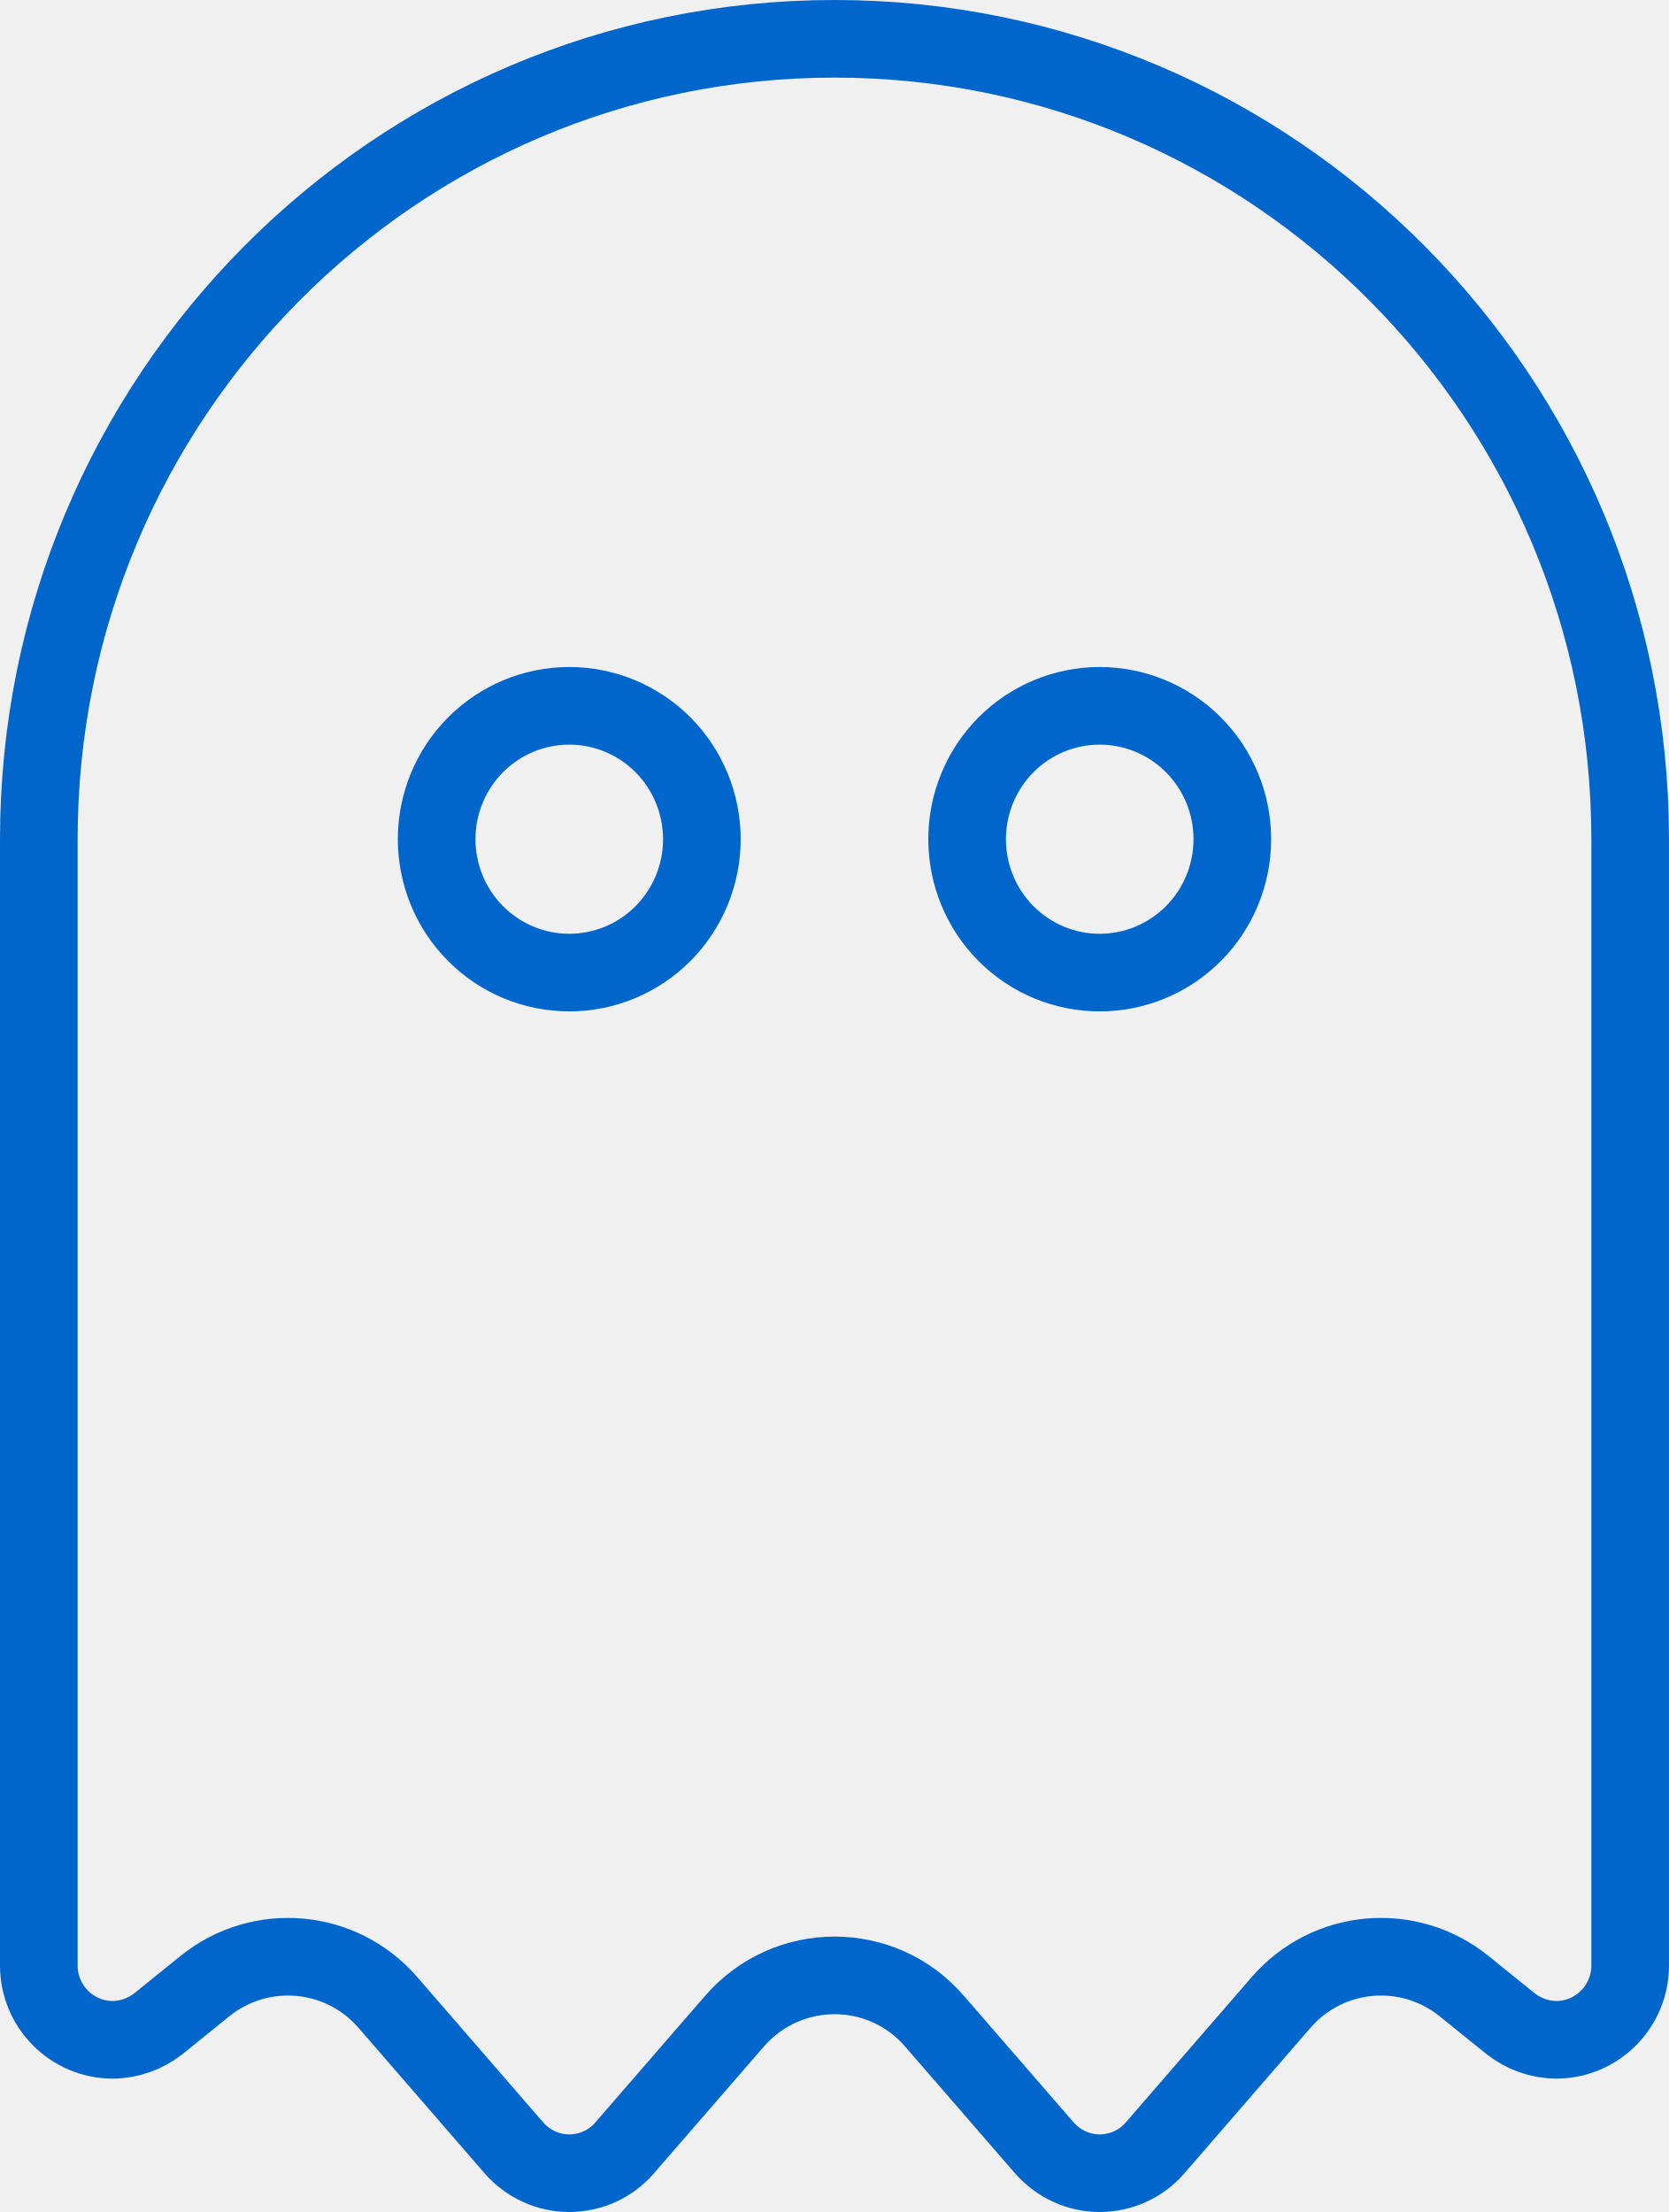
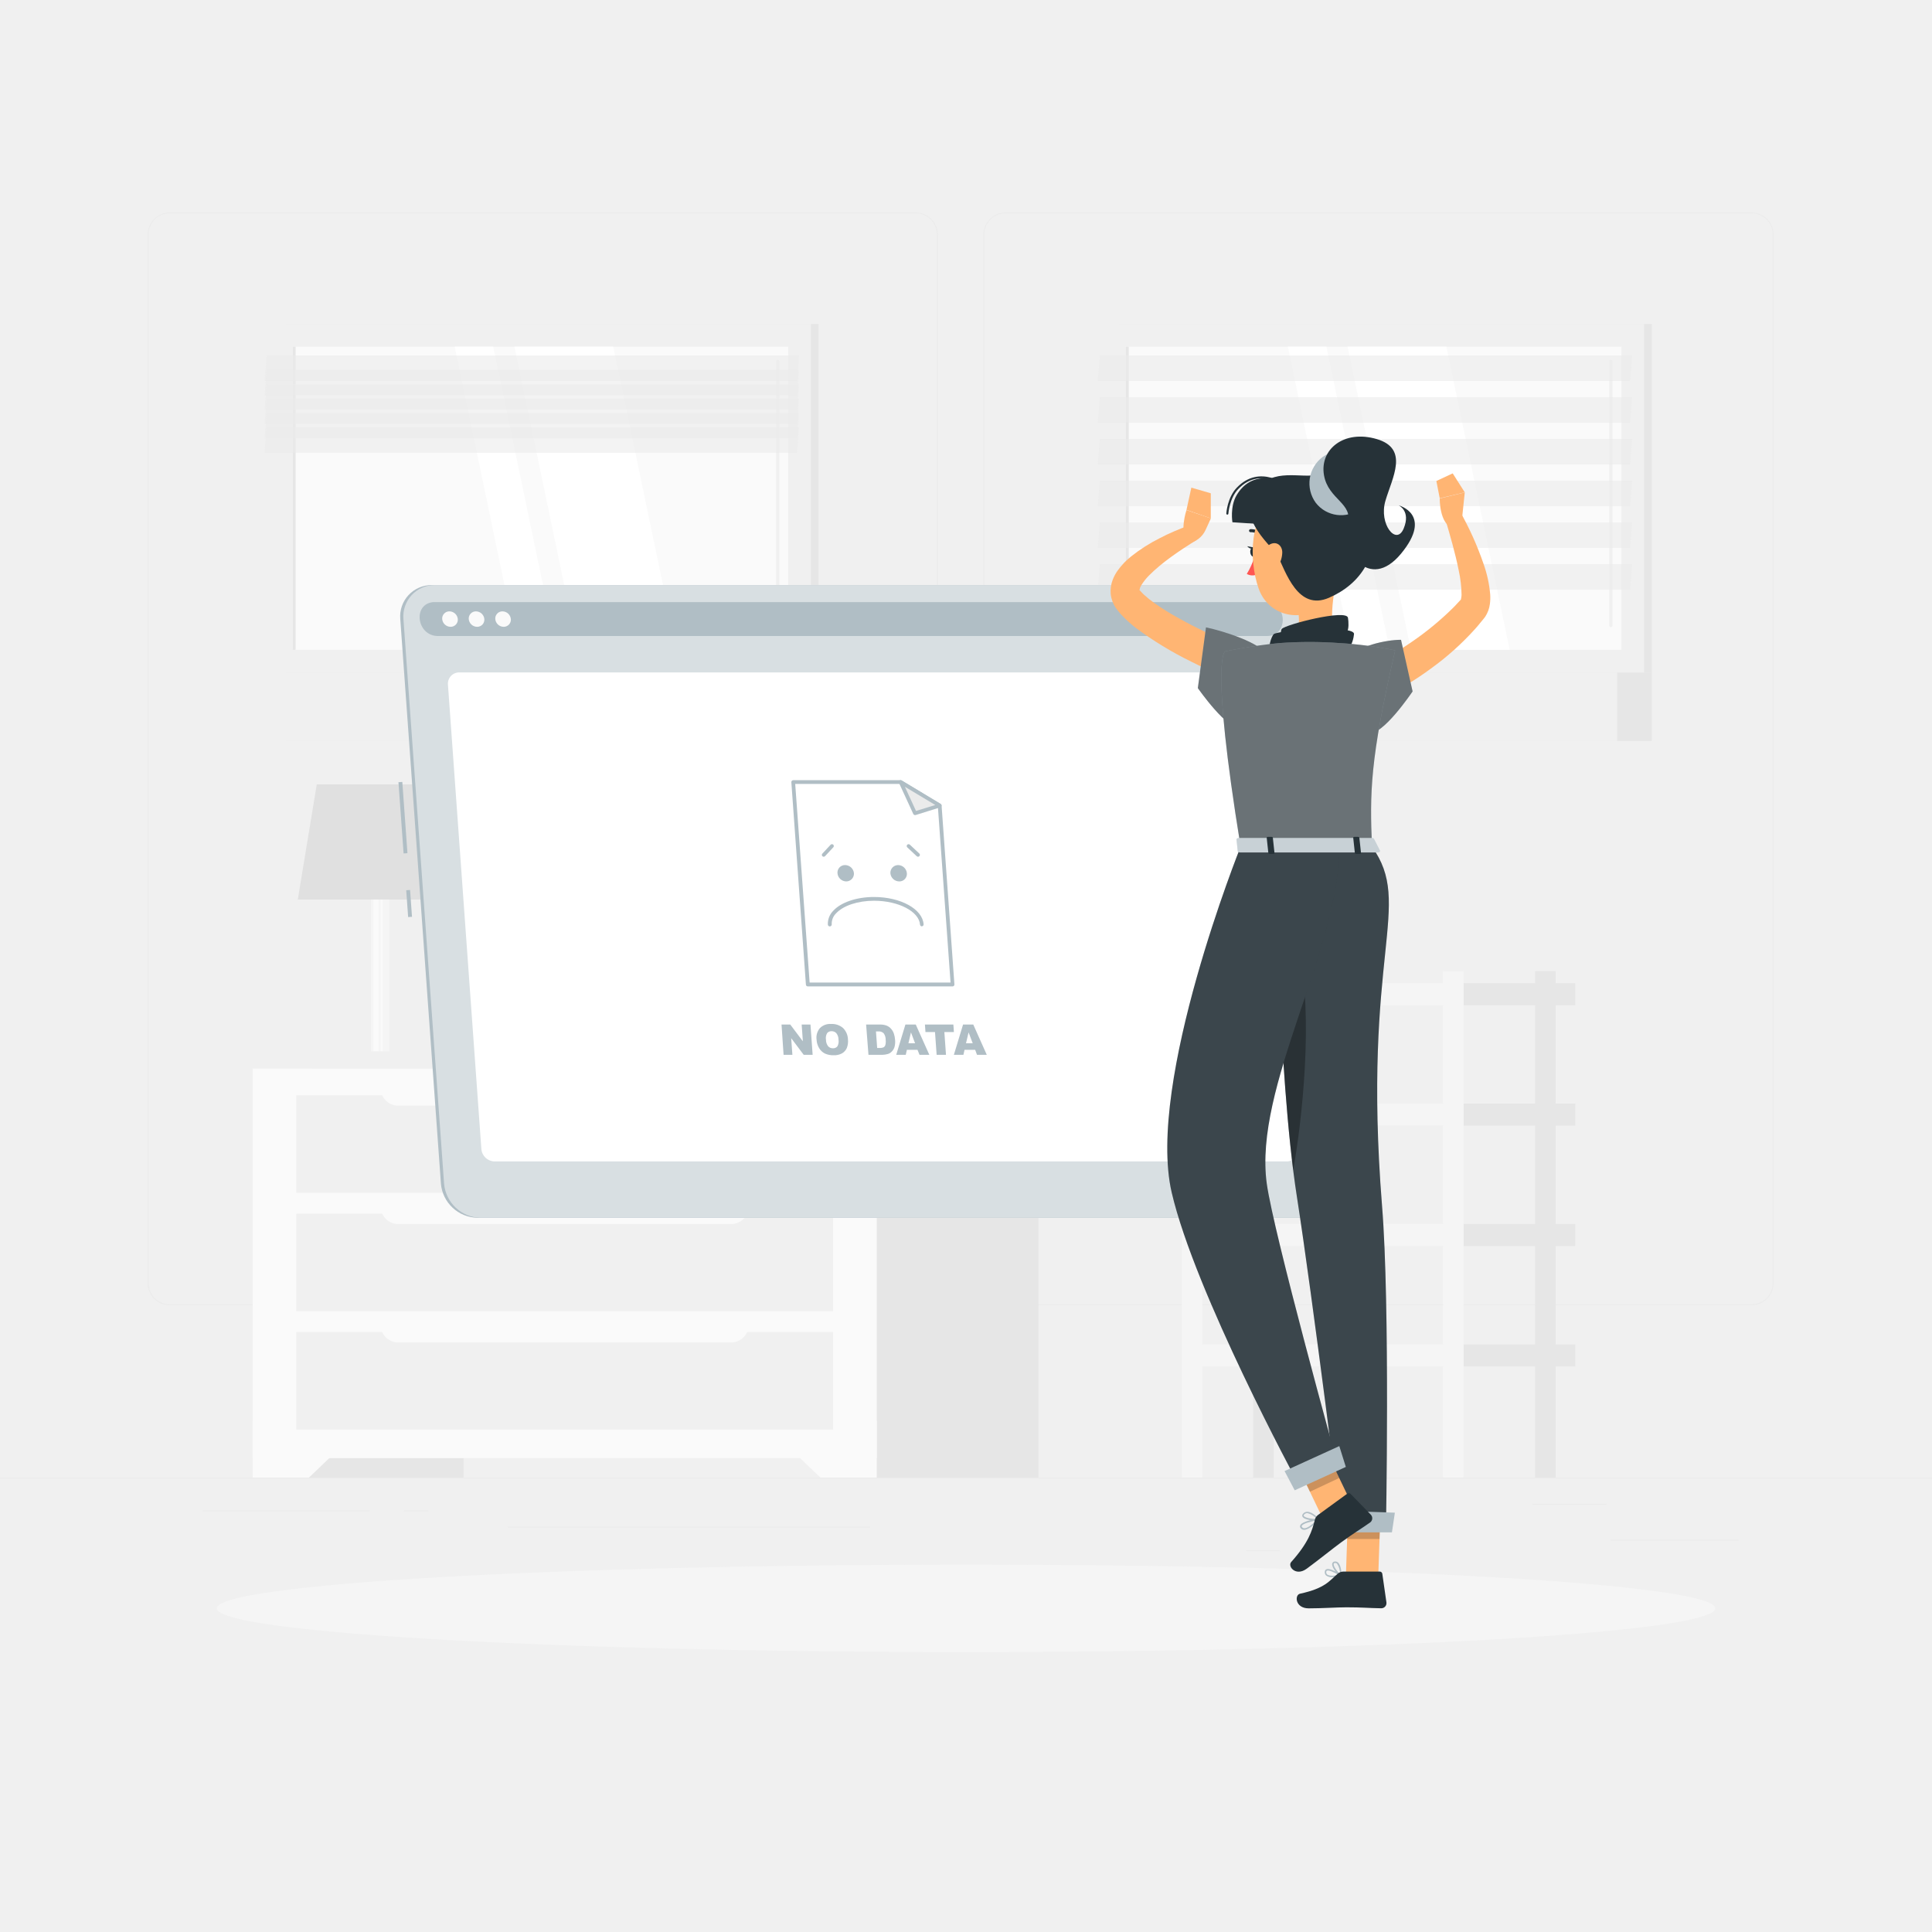
- <svg xmlns="http://www.w3.org/2000/svg" width="43" height="57" viewBox="0 0 43 57" fill="none">
-   <path d="M5.282 51.177L4.086 52.144C3.744 52.412 3.328 52.562 2.901 52.562C1.854 52.562 1 51.703 1 50.65V21.625C1 10.238 10.182 1 21.5 1C32.818 1 42 10.238 42 21.625V50.65C42 51.703 41.146 52.562 40.099 52.562C39.672 52.562 39.256 52.412 38.914 52.144L37.718 51.177C36.288 50.027 34.216 50.21 33.01 51.596L29.753 55.355C29.401 55.764 28.878 56 28.333 56C27.789 56 27.276 55.764 26.913 55.355L24.073 52.079C22.717 50.511 20.294 50.511 18.927 52.079L16.087 55.355C15.734 55.764 15.211 56 14.667 56C14.122 56 13.61 55.764 13.247 55.355L9.99 51.596C8.784 50.21 6.712 50.027 5.282 51.177ZM18.083 21.625C18.083 20.713 17.723 19.839 17.083 19.194C16.442 18.55 15.573 18.188 14.667 18.188C13.761 18.188 12.892 18.55 12.251 19.194C11.61 19.839 11.25 20.713 11.25 21.625C11.25 22.537 11.61 23.411 12.251 24.056C12.892 24.7 13.761 25.062 14.667 25.062C15.573 25.062 16.442 24.7 17.083 24.056C17.723 23.411 18.083 22.537 18.083 21.625ZM28.333 25.062C29.239 25.062 30.108 24.7 30.749 24.056C31.39 23.411 31.75 22.537 31.75 21.625C31.75 20.713 31.39 19.839 30.749 19.194C30.108 18.55 29.239 18.188 28.333 18.188C27.427 18.188 26.558 18.55 25.917 19.194C25.277 19.839 24.917 20.713 24.917 21.625C24.917 22.537 25.277 23.411 25.917 24.056C26.558 24.7 27.427 25.062 28.333 25.062Z" stroke="#0066CC" stroke-width="2" />
+ <svg xmlns="http://www.w3.org/2000/svg" viewBox="0 0 500 500">
+   <g id="freepik--background-complete--inject-6">
+     <rect y="382.4" width="500" height="0.25" style="fill:#ebebeb" />
+     <rect x="416.78" y="398.49" width="33.12" height="0.25" style="fill:#ebebeb" />
+     <rect x="322.53" y="401.21" width="8.69" height="0.25" style="fill:#ebebeb" />
+     <rect x="396.59" y="389.21" width="19.19" height="0.25" style="fill:#ebebeb" />
+     <rect x="52.46" y="390.89" width="43.19" height="0.25" style="fill:#ebebeb" />
+     <rect x="104.56" y="390.89" width="6.33" height="0.25" style="fill:#ebebeb" />
+     <rect x="131.47" y="395.11" width="93.68" height="0.25" style="fill:#ebebeb" />
+     <path d="M237,337.8H43.91a5.71,5.71,0,0,1-5.7-5.71V60.66A5.71,5.71,0,0,1,43.91,55H237a5.71,5.71,0,0,1,5.71,5.71V332.09A5.71,5.71,0,0,1,237,337.8ZM43.91,55.2a5.46,5.46,0,0,0-5.45,5.46V332.09a5.46,5.46,0,0,0,5.45,5.46H237a5.47,5.47,0,0,0,5.46-5.46V60.66A5.47,5.47,0,0,0,237,55.2Z" style="fill:#ebebeb" />
+     <path d="M453.31,337.8H260.21a5.72,5.72,0,0,1-5.71-5.71V60.66A5.72,5.72,0,0,1,260.21,55h193.1A5.71,5.71,0,0,1,459,60.66V332.09A5.71,5.71,0,0,1,453.31,337.8ZM260.21,55.2a5.47,5.47,0,0,0-5.46,5.46V332.09a5.47,5.47,0,0,0,5.46,5.46h193.1a5.47,5.47,0,0,0,5.46-5.46V60.66a5.47,5.47,0,0,0-5.46-5.46Z" style="fill:#ebebeb" />
+     <rect x="289.69" y="83.83" width="137.78" height="90.23" transform="translate(717.16 257.89) rotate(180)" style="fill:#e6e6e6" />
+     <rect x="285.49" y="83.83" width="140.02" height="90.23" transform="translate(710.99 257.89) rotate(180)" style="fill:#f0f0f0" />
+     <rect x="289.69" y="174.06" width="137.78" height="17.71" transform="translate(717.16 365.82) rotate(180)" style="fill:#e6e6e6" />
+     <rect x="278.48" y="174.06" width="140.02" height="17.71" transform="translate(696.99 365.82) rotate(180)" style="fill:#f0f0f0" />
+     <rect x="316.27" y="64.82" width="78.46" height="128.25" transform="translate(484.44 -226.55) rotate(90)" style="fill:#fafafa" />
+     <polygon points="390.7 168.17 374.32 89.72 348.76 89.72 365.14 168.17 390.7 168.17" style="fill:#fff" />
+     <path d="M416.9,162.32a.42.42,0,0,0,.42-.43V93.55a.42.42,0,0,0-.42-.42.41.41,0,0,0-.42.42v68.34A.42.42,0,0,0,416.9,162.32Z" style="fill:#f0f0f0" />
+     <polygon points="359.65 168.17 343.27 89.72 333.3 89.72 349.69 168.17 359.65 168.17" style="fill:#fff" />
+     <rect x="252.52" y="128.57" width="78.46" height="0.75" transform="translate(420.69 -162.8) rotate(90)" style="fill:#e6e6e6" />
+     <polygon points="284.1 98.59 421.88 98.59 422.42 92 284.64 92 284.1 98.59" style="fill:#ebebeb;opacity:0.6" />
+     <polygon points="284.1 109.39 421.88 109.39 422.42 102.81 284.64 102.81 284.1 109.39" style="fill:#ebebeb;opacity:0.6" />
+     <polygon points="284.1 120.19 421.88 120.19 422.42 113.61 284.64 113.61 284.1 120.19" style="fill:#ebebeb;opacity:0.6" />
+     <polygon points="284.1 131 421.88 131 422.42 124.41 284.64 124.41 284.1 131" style="fill:#ebebeb;opacity:0.6" />
+     <polygon points="284.1 141.8 421.88 141.8 422.42 135.21 284.64 135.21 284.1 141.8" style="fill:#ebebeb;opacity:0.6" />
+     <polygon points="284.1 152.6 421.88 152.6 422.42 146.01 284.64 146.01 284.1 152.6" style="fill:#ebebeb;opacity:0.6" />
+     <rect x="378.8" y="316.78" width="28.89" height="5.7" style="fill:#e6e6e6" />
+     <rect x="324.31" y="251.33" width="5.33" height="131.07" transform="translate(653.95 633.73) rotate(180)" style="fill:#e6e6e6" />
+     <rect x="305.84" y="316.78" width="72.96" height="5.7" transform="translate(684.63 639.26) rotate(180)" style="fill:#f5f5f5" />
+     <rect x="378.8" y="347.95" width="28.89" height="5.7" style="fill:#e6e6e6" />
+     <rect x="305.84" y="347.95" width="72.96" height="5.7" transform="translate(684.63 701.59) rotate(180)" style="fill:#f5f5f5" />
+     <rect x="378.8" y="254.45" width="28.89" height="5.7" style="fill:#e6e6e6" />
+     <rect x="305.84" y="254.45" width="72.96" height="5.7" transform="translate(684.63 514.59) rotate(180)" style="fill:#f5f5f5" />
+     <rect x="378.8" y="285.61" width="28.89" height="5.7" style="fill:#e6e6e6" />
+     <rect x="305.84" y="285.61" width="72.96" height="5.7" transform="translate(684.63 576.92) rotate(180)" style="fill:#f5f5f5" />
+     <rect x="397.27" y="251.33" width="5.33" height="131.07" transform="translate(799.88 633.73) rotate(180)" style="fill:#e6e6e6" />
+     <rect x="373.47" y="251.33" width="5.33" height="131.07" transform="translate(752.26 633.73) rotate(180)" style="fill:#f5f5f5" />
+     <rect x="305.84" y="251.33" width="5.33" height="131.07" transform="translate(617 633.73) rotate(180)" style="fill:#f5f5f5" />
+     <rect x="65.37" y="276.51" width="54.58" height="105.89" transform="translate(185.33 658.91) rotate(180)" style="fill:#e6e6e6" />
+     <polygon points="79.95 382.4 65.37 382.4 65.37 367.78 95.23 367.78 79.95 382.4" style="fill:#fafafa" />
+     <rect x="214.18" y="276.51" width="54.58" height="105.89" transform="translate(482.94 658.91) rotate(180)" style="fill:#e6e6e6" />
+     <rect x="65.37" y="276.51" width="161.53" height="100.86" transform="translate(292.28 653.87) rotate(180)" style="fill:#fafafa" />
+     <polygon points="212.33 382.4 226.9 382.4 226.9 367.78 197.05 367.78 212.33 382.4" style="fill:#fafafa" />
+     <rect x="76.68" y="314.09" width="138.92" height="25.24" transform="translate(292.28 653.42) rotate(180)" style="fill:#f0f0f0" />
+     <rect x="76.68" y="344.73" width="138.92" height="25.24" transform="translate(292.28 714.69) rotate(180)" style="fill:#f0f0f0" />
+     <path d="M103.08,311.9h86.11a4.58,4.58,0,0,1,4.58,4.58v.31a0,0,0,0,1,0,0H98.51a0,0,0,0,1,0,0v-.31A4.58,4.58,0,0,1,103.08,311.9Z" transform="translate(292.28 628.69) rotate(180)" style="fill:#fafafa" />
+     <rect x="76.68" y="283.46" width="138.92" height="25.24" transform="translate(292.28 592.15) rotate(180)" style="fill:#f0f0f0" />
+     <path d="M103.08,281.27h86.11a4.58,4.58,0,0,1,4.58,4.58v.31a0,0,0,0,1,0,0H98.51a0,0,0,0,1,0,0v-.31A4.58,4.58,0,0,1,103.08,281.27Z" transform="translate(292.28 567.42) rotate(180)" style="fill:#fafafa" />
+     <path d="M103.08,342.54h86.11a4.58,4.58,0,0,1,4.58,4.58v.31a0,0,0,0,1,0,0H98.51a0,0,0,0,1,0,0v-.31A4.58,4.58,0,0,1,103.08,342.54Z" transform="translate(292.28 689.97) rotate(180)" style="fill:#fafafa" />
+     <rect x="74.07" y="83.83" width="137.78" height="90.23" transform="translate(285.92 257.89) rotate(180)" style="fill:#e6e6e6" />
+     <rect x="69.86" y="83.83" width="140.02" height="90.23" transform="translate(279.75 257.89) rotate(180)" style="fill:#f0f0f0" />
+     <rect x="74.07" y="174.06" width="137.78" height="17.71" transform="translate(285.92 365.82) rotate(180)" style="fill:#e6e6e6" />
+     <rect x="62.86" y="174.06" width="140.02" height="17.71" transform="translate(265.74 365.82) rotate(180)" style="fill:#f0f0f0" />
+     <rect x="100.65" y="64.82" width="78.46" height="128.25" transform="translate(268.82 -10.93) rotate(90)" style="fill:#fafafa" />
+     <polygon points="175.08 168.17 158.7 89.72 133.14 89.72 149.52 168.17 175.08 168.17" style="fill:#fff" />
+     <path d="M201.27,162.32a.42.42,0,0,0,.42-.43V93.55a.41.41,0,0,0-.42-.42.42.42,0,0,0-.42.42v68.34A.42.42,0,0,0,201.27,162.32Z" style="fill:#f0f0f0" />
+     <polygon points="144.03 168.17 127.65 89.72 117.68 89.72 134.06 168.17 144.03 168.17" style="fill:#fff" />
+     <rect x="36.9" y="128.57" width="78.46" height="0.75" transform="translate(205.07 52.82) rotate(90)" style="fill:#e6e6e6" />
+     <polygon points="68.47 98.59 206.25 98.59 206.79 92 69.01 92 68.47 98.59" style="fill:#ebebeb;opacity:0.6" />
+     <polygon points="68.47 102.31 206.25 102.31 206.79 95.72 69.01 95.72 68.47 102.31" style="fill:#ebebeb;opacity:0.6" />
+     <polygon points="68.47 106.02 206.25 106.02 206.79 99.44 69.01 99.44 68.47 106.02" style="fill:#ebebeb;opacity:0.6" />
+     <polygon points="68.47 109.74 206.25 109.74 206.79 103.15 69.01 103.15 68.47 109.74" style="fill:#ebebeb;opacity:0.6" />
+     <polygon points="68.47 113.45 206.25 113.45 206.79 106.87 69.01 106.87 68.47 113.45" style="fill:#ebebeb;opacity:0.6" />
+     <polygon points="68.47 117.17 206.25 117.17 206.79 110.58 69.01 110.58 68.47 117.17" style="fill:#ebebeb;opacity:0.6" />
+     <rect x="96.01" y="220.18" width="4.76" height="53.09" transform="translate(196.79 493.45) rotate(180)" style="fill:#f5f5f5" />
+     <rect x="96.63" y="220.14" width="1.35" height="53.09" transform="translate(194.6 493.38) rotate(180)" style="fill:#fafafa" />
+     <rect x="98.54" y="220.14" width="0.53" height="53.09" transform="translate(197.6 493.38) rotate(180)" style="fill:#fafafa" />
+     <path d="M80.76,272.06H116a0,0,0,0,1,0,0v0a4.44,4.44,0,0,1-4.44,4.44H85.21a4.44,4.44,0,0,1-4.44-4.44v0A0,0,0,0,1,80.76,272.06Z" transform="translate(196.79 548.57) rotate(180)" style="fill:#f0f0f0" />
+     <path d="M89.84,253.14h0a1.38,1.38,0,0,0,1.37-1.37V217a1.37,1.37,0,0,0-1.37-1.37h0A1.37,1.37,0,0,0,88.46,217v34.81A1.38,1.38,0,0,0,89.84,253.14Z" style="fill:#f0f0f0" />
+     <polygon points="77.07 232.8 119.72 232.8 114.81 203 81.98 203 77.07 232.8" style="fill:#e0e0e0" />
+   </g>
+   <g id="freepik--Shadow--inject-6">
+     <ellipse id="freepik--path--inject-6" cx="250" cy="416.24" rx="193.89" ry="11.32" style="fill:#f5f5f5" />
+   </g>
+   <g id="freepik--window-no-data--inject-6">
+     <rect x="103.78" y="202.37" width="1" height="18.49" transform="translate(-14.93 8.04) rotate(-4.12)" style="fill:#B0BEC5" />
+     <rect x="105.38" y="230.35" width="1" height="6.96" transform="translate(-16.53 8.21) rotate(-4.12)" style="fill:#B0BEC5" />
+     <path d="M337.71,315.16H123.55a9.65,9.65,0,0,1-9.44-8.81L103.59,160.22a8.1,8.1,0,0,1,8.17-8.8H325.92a9.65,9.65,0,0,1,9.44,8.8l10.52,146.13A8.11,8.11,0,0,1,337.71,315.16Z" style="fill:#B0BEC5" />
+     <path d="M338.53,315.16H124.37a9.65,9.65,0,0,1-9.44-8.81L104.41,160.22a8.1,8.1,0,0,1,8.17-8.8H326.74a9.65,9.65,0,0,1,9.44,8.8L346.7,306.35A8.1,8.1,0,0,1,338.53,315.16Z" style="fill:#B0BEC5" />
+     <path d="M338.53,315.16H124.37a9.65,9.65,0,0,1-9.44-8.81L104.41,160.22a8.1,8.1,0,0,1,8.17-8.8H326.74a9.65,9.65,0,0,1,9.44,8.8L346.7,306.35A8.1,8.1,0,0,1,338.53,315.16Z" style="fill:#fff;opacity:0.5" />
+     <path d="M327.06,155.82H112.9l-.72,0c-5.47.45-4.35,8.78,1.17,8.78H327.87c5.53,0,5.45-8.33-.09-8.78Z" style="fill:#B0BEC5" />
+     <path d="M118.48,160.22a1.85,1.85,0,0,1-1.88,2,2.2,2.2,0,0,1-2.16-2,1.85,1.85,0,0,1,1.87-2A2.2,2.2,0,0,1,118.48,160.22Z" style="fill:#fafafa" />
+     <path d="M125.35,160.22a1.85,1.85,0,0,1-1.88,2,2.2,2.2,0,0,1-2.16-2,1.85,1.85,0,0,1,1.87-2A2.2,2.2,0,0,1,125.35,160.22Z" style="fill:#fafafa" />
+     <path d="M132.21,160.22a1.85,1.85,0,0,1-1.87,2,2.19,2.19,0,0,1-2.16-2,1.84,1.84,0,0,1,1.87-2A2.2,2.2,0,0,1,132.21,160.22Z" style="fill:#fafafa" />
+     <path d="M332.85,300.58H128a3.49,3.49,0,0,1-3.42-3.2l-8.65-120.17a2.92,2.92,0,0,1,3-3.19h204.9a3.48,3.48,0,0,1,3.42,3.19l8.66,120.17A2.94,2.94,0,0,1,332.85,300.58Z" style="fill:#fff" />
+     <polygon points="246.53 254.8 243.19 208.48 233.09 202.4 205.28 202.4 209.06 254.8 246.53 254.8" style="fill:#fff" />
+     <path d="M246.53,255.28H209.06a.48.48,0,0,1-.49-.45l-3.77-52.4a.47.47,0,0,1,.13-.36.48.48,0,0,1,.35-.16h27.81a.55.55,0,0,1,.25.07l10.1,6.08a.48.48,0,0,1,.24.38L247,254.76a.46.46,0,0,1-.13.37A.47.47,0,0,1,246.53,255.28Zm-37-1H246l-3.28-45.55L233,202.88H205.8Z" style="fill:#B0BEC5" />
+     <polygon points="243.19 208.48 233.09 202.4 236.8 210.46 243.19 208.48" style="fill:#ebebeb" />
+     <path d="M236.8,210.94a.49.49,0,0,1-.44-.28l-3.71-8.06a.5.5,0,0,1,.11-.57.5.5,0,0,1,.58-.05l10.1,6.08a.5.5,0,0,1,.24.48.49.49,0,0,1-.34.4l-6.4,2Zm-2.61-7.32,2.87,6.25,5-1.53Z" style="fill:#B0BEC5" />
+     <path d="M221,226a2,2,0,0,1-2,2.11,2.31,2.31,0,0,1-2.26-2.11,1.94,1.94,0,0,1,2-2.12A2.32,2.32,0,0,1,221,226Z" style="fill:#B0BEC5" />
+     <path d="M234.7,226a1.94,1.94,0,0,1-2,2.11,2.32,2.32,0,0,1-2.27-2.11,2,2,0,0,1,2-2.12A2.31,2.31,0,0,1,234.7,226Z" style="fill:#B0BEC5" />
+     <path d="M238.58,239.74a.49.49,0,0,1-.48-.45c-.25-3.41-5.59-6.18-11.9-6.18-4.19,0-7.95,1.25-9.81,3.25a3.74,3.74,0,0,0-1.14,2.86.49.49,0,0,1-1,.07,4.76,4.76,0,0,1,1.4-3.59c2-2.19,6.07-3.56,10.52-3.56,6.93,0,12.58,3.11,12.86,7.08a.48.48,0,0,1-.45.51Z" style="fill:#B0BEC5" />
+     <path d="M213.17,221.72a.51.51,0,0,1-.33-.13.49.49,0,0,1,0-.69l2.13-2.29a.49.49,0,0,1,.68,0,.48.48,0,0,1,0,.68l-2.13,2.29A.48.48,0,0,1,213.17,221.72Z" style="fill:#B0BEC5" />
+     <path d="M237.58,221.72a.55.55,0,0,1-.33-.13l-2.45-2.29a.48.48,0,0,1,0-.69.49.49,0,0,1,.68,0l2.45,2.29a.48.48,0,0,1,0,.68A.52.52,0,0,1,237.58,221.72Z" style="fill:#B0BEC5" />
+     <path d="M202.26,265.15h2.26l3.26,4.34-.31-4.34h2.28l.56,7.84H208l-3.24-4.31.31,4.31h-2.28Z" style="fill:#B0BEC5" />
+     <path d="M211.33,269.07a3.8,3.8,0,0,1,.86-3,3.76,3.76,0,0,1,2.9-1.07,4.38,4.38,0,0,1,3.09,1.05,4.32,4.32,0,0,1,1.27,2.94,4.77,4.77,0,0,1-.3,2.25,3,3,0,0,1-1.24,1.37,4.16,4.16,0,0,1-2.14.49,5.25,5.25,0,0,1-2.23-.42,3.62,3.62,0,0,1-1.5-1.34A4.66,4.66,0,0,1,211.33,269.07Zm2.43,0a2.73,2.73,0,0,0,.56,1.7,1.59,1.59,0,0,0,1.24.52,1.38,1.38,0,0,0,1.17-.51A2.75,2.75,0,0,0,217,269a2.57,2.57,0,0,0-.56-1.62,1.64,1.64,0,0,0-1.25-.51,1.38,1.38,0,0,0-1.14.52A2.53,2.53,0,0,0,213.76,269.09Z" style="fill:#B0BEC5" />
+     <path d="M224.15,265.15h3.6a4.51,4.51,0,0,1,1.74.29,3.06,3.06,0,0,1,1.14.83,3.76,3.76,0,0,1,.71,1.25,6.3,6.3,0,0,1,.3,1.52,5.08,5.08,0,0,1-.15,1.95,2.8,2.8,0,0,1-.71,1.16,2.3,2.3,0,0,1-1,.62,5.6,5.6,0,0,1-1.43.22h-3.59Zm2.55,1.78.31,4.28h.59a2.45,2.45,0,0,0,1.07-.17,1,1,0,0,0,.46-.59,3.54,3.54,0,0,0,.08-1.36,2.72,2.72,0,0,0-.53-1.7,1.81,1.81,0,0,0-1.38-.46Z" style="fill:#B0BEC5" />
+     <path d="M237.45,271.69H234.7l-.29,1.3h-2.47l2.38-7.84H237l3.51,7.84h-2.54Zm-.63-1.69-1.06-2.82L235.1,270Z" style="fill:#B0BEC5" />
+     <path d="M239.37,265.15h7.36l.14,1.94H244.4l.42,5.9H242.4l-.42-5.9h-2.47Z" style="fill:#B0BEC5" />
+     <path d="M252.37,271.69h-2.75l-.29,1.3h-2.47l2.38-7.84h2.64l3.5,7.84h-2.53Zm-.63-1.69-1.07-2.82L250,270Z" style="fill:#B0BEC5" />
+   </g>
+   <g id="freepik--Character--inject-6">
+     <path d="M353.69,173.08c.89-.45,2-1,2.94-1.57s2-1.12,3-1.72c1.95-1.21,3.93-2.4,5.8-3.72a76.94,76.94,0,0,0,10.52-8.66c.41-.38.77-.8,1.16-1.21l.57-.61.28-.3.14-.16s0,0,0,0l0,0c-.14.27,0,.19,0-.07a5.28,5.28,0,0,0,.15-1.09,30.6,30.6,0,0,0-.73-6.32c-.89-4.48-2.24-9.1-3.57-13.62l3.88-1.7a81.31,81.31,0,0,1,6.11,13.6,31.67,31.67,0,0,1,1.72,7.89,12,12,0,0,1-.08,2.51,7.71,7.71,0,0,1-1.22,3.29l-.17.23-.13.16-.15.19-.31.38-.62.75c-.41.49-.81,1-1.25,1.47A71.85,71.85,0,0,1,370.35,173c-2,1.48-4.12,2.9-6.29,4.19-1.07.65-2.16,1.27-3.27,1.88s-2.19,1.17-3.47,1.77Z" style="fill:#ffb573" />
+     <path d="M344.79,408.18a10.27,10.27,0,0,0,2.22-.3.22.22,0,0,0,.15-.16.21.21,0,0,0-.09-.2c-.29-.19-2.83-1.83-3.81-1.39a.68.68,0,0,0-.39.56,1.13,1.13,0,0,0,.33,1.05A2.35,2.35,0,0,0,344.79,408.18Zm1.65-.58c-1.45.29-2.55.24-3-.15a.77.77,0,0,1-.2-.71.3.3,0,0,1,.17-.25C343.94,406.26,345.41,407,346.44,407.6Z" style="fill:#B0BEC5" />
+     <path d="M347,407.88l.1,0a.21.21,0,0,0,.1-.17c0-.11,0-2.52-.92-3.32a1,1,0,0,0-.84-.27.69.69,0,0,0-.67.55c-.19,1,1.33,2.75,2.13,3.21A.18.18,0,0,0,347,407.88Zm-1.43-3.39a.66.66,0,0,1,.44.17,4.53,4.53,0,0,1,.78,2.64c-.8-.64-1.75-2-1.63-2.57,0-.09.07-.21.32-.24Z" style="fill:#B0BEC5" />
+     <path d="M346.22,148.07c-1,5-3,15,.45,18.35,0,0-1.36,5-10.59,5-10.16,0-4.85-5-4.85-5,5.54-1.32,5.39-5.43,4.43-9.3Z" style="fill:#ffb573" />
+     <path d="M329.28,168.42c-1.59.22-.23-3.91.41-4.34,1.5-1,20.86-2.39,20.73,0-.08,1-.56,3-1.4,3.66S343.2,166.34,329.28,168.42Z" style="fill:#263238" />
+     <path d="M332.44,167c-1.27.43-1.15-3.73-.72-4.23,1-1.16,16.67-5.18,17.13-2.91.18,1,.27,3-.27,3.71S343.44,163.11,332.44,167Z" style="fill:#263238" />
+     <path d="M326.61,139.11a.4.4,0,0,1-.33-.15,3.18,3.18,0,0,0-2.59-1.23.39.39,0,0,1-.44-.35.4.4,0,0,1,.35-.43,3.91,3.91,0,0,1,3.29,1.51.4.4,0,0,1-.05.56A.5.5,0,0,1,326.61,139.11Z" style="fill:#263238" />
+     <path d="M324.67,144a17.91,17.91,0,0,1-2,4.53,2.9,2.9,0,0,0,2.44.21Z" style="fill:#ff5652" />
+     <path d="M325.16,142.79c.07.67-.24,1.25-.68,1.29s-.85-.46-.91-1.14.24-1.25.67-1.29S325.09,142.11,325.16,142.79Z" style="fill:#263238" />
+     <path d="M324.44,141.67l-1.66-.31S323.73,142.54,324.44,141.67Z" style="fill:#263238" />
+     <polygon points="356.7 407.69 348.32 407.69 348.98 388.29 357.36 388.29 356.7 407.69" style="fill:#ffb573" />
+     <path d="M347.66,406.72h9.41a.66.66,0,0,1,.67.57l1.07,7.44a1.34,1.34,0,0,1-1.34,1.49c-3.28-.05-4.86-.25-9-.25-2.55,0-6.27.27-9.78.27s-3.71-3.48-2.24-3.79c6.56-1.42,7.6-3.36,9.81-5.22A2.21,2.21,0,0,1,347.66,406.72Z" style="fill:#263238" />
+     <g style="opacity:0.2">
+       <polygon points="357.36 388.29 348.98 388.29 348.64 398.29 357.02 398.29 357.36 388.29" />
+     </g>
+     <path d="M323.37,178a162.48,162.48,0,0,1-15.05-6.75,91.24,91.24,0,0,1-14.4-8.77,34.31,34.31,0,0,1-3.42-3.07c-.28-.3-.56-.58-.83-.93a11.32,11.32,0,0,1-.88-1.13,7.9,7.9,0,0,1-1.34-3.61,8.22,8.22,0,0,1,.49-3.62,10.64,10.64,0,0,1,1.41-2.6,18.13,18.13,0,0,1,3.39-3.52,42,42,0,0,1,7.3-4.67c1.24-.66,2.5-1.25,3.78-1.8s2.54-1.07,3.91-1.54l1.77,3.85c-4.36,2.75-8.88,5.78-12.2,9.16a13.86,13.86,0,0,0-1.95,2.49c-.48.79-.47,1.38-.39,1.33s0,0,.14.1l.4.43c.15.18.36.36.55.55a25.62,25.62,0,0,0,2.69,2.16,62.92,62.92,0,0,0,6.44,4c2.25,1.26,4.57,2.45,6.93,3.59,4.72,2.26,9.6,4.43,14.39,6.41Z" style="fill:#ffb573" />
+     <path d="M312,137.15l1.38-3L307.06,132s-2,5.91.37,8.63h0A6.05,6.05,0,0,0,312,137.15Z" style="fill:#ffb573" />
+     <polygon points="313.35 127.66 308.32 126.2 307.06 131.96 313.35 134.15 313.35 127.66" style="fill:#ffb573" />
+     <path d="M378.35,134.44l.73-7L372.6,129s-.1,6.58,3.33,7.62Z" style="fill:#ffb573" />
+     <polygon points="375.96 122.51 371.73 124.48 372.6 128.95 379.08 127.42 375.96 122.51" style="fill:#ffb573" />
+     <path d="M347.54,138.25c.31,8.31.61,11.82-3.14,16.47-5.65,7-15.92,5.55-18.7-2.5-2.5-7.24-2.58-19.61,5.18-23.69A11.34,11.34,0,0,1,347.54,138.25Z" style="fill:#ffb573" />
+     <path d="M343.92,154.71c8.16-3.53,13.52-11,11.26-22.58-2.17-11.11-9.67-12.21-12.77-9.91s-10.83-1.13-15.47,2.77c-8,6.77-.44,14,3.52,18.37C332.82,148.22,335.92,158.16,343.92,154.71Z" style="fill:#263238" />
+     <path d="M340.53,130.14a8.29,8.29,0,1,0,1.83-11.92A8.53,8.53,0,0,0,340.53,130.14Z" style="fill:#B0BEC5" />
+     <path d="M342.65,123c-1.17-6.7,5.16-11.86,13.64-9.37s4,10,2.25,16,2.83,11.72,4.73,7.15-1.3-6-1.3-6,9,2.33.64,12.48-15.93-1.06-13.88-7.67C350.39,130.28,343.76,129.33,342.65,123Z" style="fill:#263238" />
+     <path d="M334.18,125.53c-3.87-2-10.42-3.65-14.15,2.63-1.76,3-1.08,7-1.08,7l11.39.75Z" style="fill:#263238" />
+     <path d="M317.61,133.18h0a.26.26,0,0,1-.24-.27c0-.17.29-4.19,2.72-6.71,5.87-6.1,12.75-1,14.71.65a.25.25,0,0,1-.32.38c-1.89-1.62-8.47-6.47-14-.69-2.3,2.39-2.58,6.36-2.58,6.4A.25.25,0,0,1,317.61,133.18Z" style="fill:#263238" />
+     <path d="M331.85,143a6.89,6.89,0,0,1-1.65,4.28c-1.38,1.62-3,.82-3.33-1-.33-1.61,0-4.4,1.74-5.37S331.87,141.18,331.85,143Z" style="fill:#ffb573" />
+     <path d="M330.05,219.12s.54,58.15,5.58,90.55c4.08,26.17,11.61,86.69,11.61,86.69h11.43s1.11-58.43-1-84.31c-5.23-65.5,8.28-77.75-2.62-92.93Z" style="fill:#263238" />
+     <path d="M330.05,219.12s.54,58.15,5.58,90.55c4.08,26.17,11.61,86.69,11.61,86.69h11.43s1.11-58.43-1-84.31c-5.23-65.5,8.28-77.75-2.62-92.93Z" style="fill:#fff;opacity:0.1" />
+     <path d="M336.06,245.5c4,17.55.81,45.19-1.38,57.36-2.32-18.48-3.49-42.43-4.07-60C332.68,239.52,334.64,239.3,336.06,245.5Z" style="opacity:0.3" />
+     <polygon points="345.68 396.58 360.23 396.58 360.99 391.48 345.6 390.96 345.68 396.58" style="fill:#B0BEC5" />
+     <path d="M349.83,170c1.37-2.72,8.73-4.43,12.75-4.42l3,13.36s-8,11.89-11.34,10.63C350.31,188.12,346.9,175.87,349.83,170Z" style="fill:#B0BEC5" />
+     <path d="M349.83,170c1.37-2.72,8.73-4.43,12.75-4.42l3,13.36s-8,11.89-11.34,10.63C350.31,188.12,346.9,175.87,349.83,170Z" style="opacity:0.4" />
+     <path d="M341.35,393.31a.19.19,0,0,0,0-.19.2.2,0,0,0-.21-.11c-.42.07-4.12.65-4.62,1.71a.65.65,0,0,0,0,.63,1.1,1.1,0,0,0,.86.57c1.21.12,3-1.56,3.9-2.58Zm-4.44,1.54c.34-.56,2.26-1.08,3.72-1.35-1.32,1.34-2.48,2.09-3.16,2a.71.71,0,0,1-.56-.38.25.25,0,0,1,0-.25S336.9,394.86,336.91,394.85Z" style="fill:#B0BEC5" />
+     <path d="M341.35,393.31a.05.05,0,0,0,0,0,.19.19,0,0,0,0-.19c-.06-.07-1.54-1.78-2.91-1.87a1.44,1.44,0,0,0-1.09.37c-.41.37-.37.69-.27.89.43.86,3.09,1.16,4.16.93A.18.18,0,0,0,341.35,393.31Zm-3.91-1.26a.79.79,0,0,1,.16-.18,1,1,0,0,1,.79-.27,4.6,4.6,0,0,1,2.39,1.47c-1.19.1-3.11-.26-3.37-.78A.24.24,0,0,1,337.44,392.05Z" style="fill:#B0BEC5" />
+     <polygon points="350.08 389.76 342.42 393.17 339.01 386.06 334.55 376.76 334.02 375.68 341.68 372.27 342.27 373.49 346.59 382.5 350.08 389.76" style="fill:#ffb573" />
+     <polygon points="346.59 382.5 339.01 386.06 334.55 376.76 342.27 373.49 346.59 382.5" style="opacity:0.2" />
+     <path d="M321.07,219.12S296.6,280,303.23,308.6c6,25.89,32.5,74.92,32.5,74.92L346,378.38s-16.39-59.19-18.16-72.05c-3.46-25,18.77-60.33,18.77-87.21Z" style="fill:#263238" />
+     <path d="M321.07,219.12S296.6,280,303.23,308.6c6,25.89,32.5,74.92,32.5,74.92L346,378.38s-16.39-59.19-18.16-72.05c-3.46-25,18.77-60.33,18.77-87.21Z" style="fill:#fff;opacity:0.1" />
+     <path d="M341.06,392.1l7.6-5.53a.66.66,0,0,1,.88.06l5.25,5.39a1.35,1.35,0,0,1-.21,2c-2.69,1.88-4.08,2.66-7.42,5.09-2.06,1.5-6.16,4.81-9,6.88s-5-.63-4-1.74c4.48-5,5.42-8.1,6.12-10.91A2.17,2.17,0,0,1,341.06,392.1Z" style="fill:#263238" />
+     <polygon points="335.07 385.69 348.3 379.64 346.61 374.25 332.44 380.71 335.07 385.69" style="fill:#B0BEC5" />
+     <path d="M327.56,169.36c-1.09-2.84-10.65-6-15.45-7L310,178.08s7.84,11.26,11.27,10.33C325.33,187.31,329.92,175.45,327.56,169.36Z" style="fill:#B0BEC5" />
+     <path d="M327.56,169.36c-1.09-2.84-10.65-6-15.45-7L310,178.08s7.84,11.26,11.27,10.33C325.33,187.31,329.92,175.45,327.56,169.36Z" style="opacity:0.4" />
+     <path d="M317.07,168.57s-4,1.4,4,50.55h34c-.57-13.84-.59-22.38,6-50.8a100.28,100.28,0,0,0-14.45-1.9,107.4,107.4,0,0,0-15.44,0C324.59,167,317.07,168.57,317.07,168.57Z" style="fill:#B0BEC5" />
+     <path d="M317.07,168.57s-4,1.4,4,50.55h34c-.57-13.84-.59-22.38,6-50.8a100.28,100.28,0,0,0-14.45-1.9,107.4,107.4,0,0,0-15.44,0C324.59,167,317.07,168.57,317.07,168.57Z" style="opacity:0.4" />
+     <path d="M355.6,217.13l1.53,3c.12.24-.16.48-.55.48H320.9c-.31,0-.56-.15-.58-.35l-.31-3c0-.21.25-.39.58-.39H355A.61.61,0,0,1,355.6,217.13Z" style="fill:#B0BEC5" />
+     <path d="M355.6,217.13l1.53,3c.12.24-.16.48-.55.48H320.9c-.31,0-.56-.15-.58-.35l-.31-3c0-.21.25-.39.58-.39H355A.61.61,0,0,1,355.6,217.13Z" style="fill:#fff;opacity:0.3" />
+     <path d="M351,221h.92c.19,0,.33-.1.31-.21l-.43-4c0-.12-.17-.21-.35-.21h-.93c-.18,0-.32.09-.31.21l.43,4C350.63,220.88,350.79,221,351,221Z" style="fill:#263238" />
+     <path d="M328.61,221h.92c.18,0,.32-.1.31-.21l-.43-4c0-.12-.17-.21-.36-.21h-.92c-.19,0-.32.09-.31.21l.43,4C328.26,220.88,328.42,221,328.61,221Z" style="fill:#263238" />
+   </g>
</svg>
